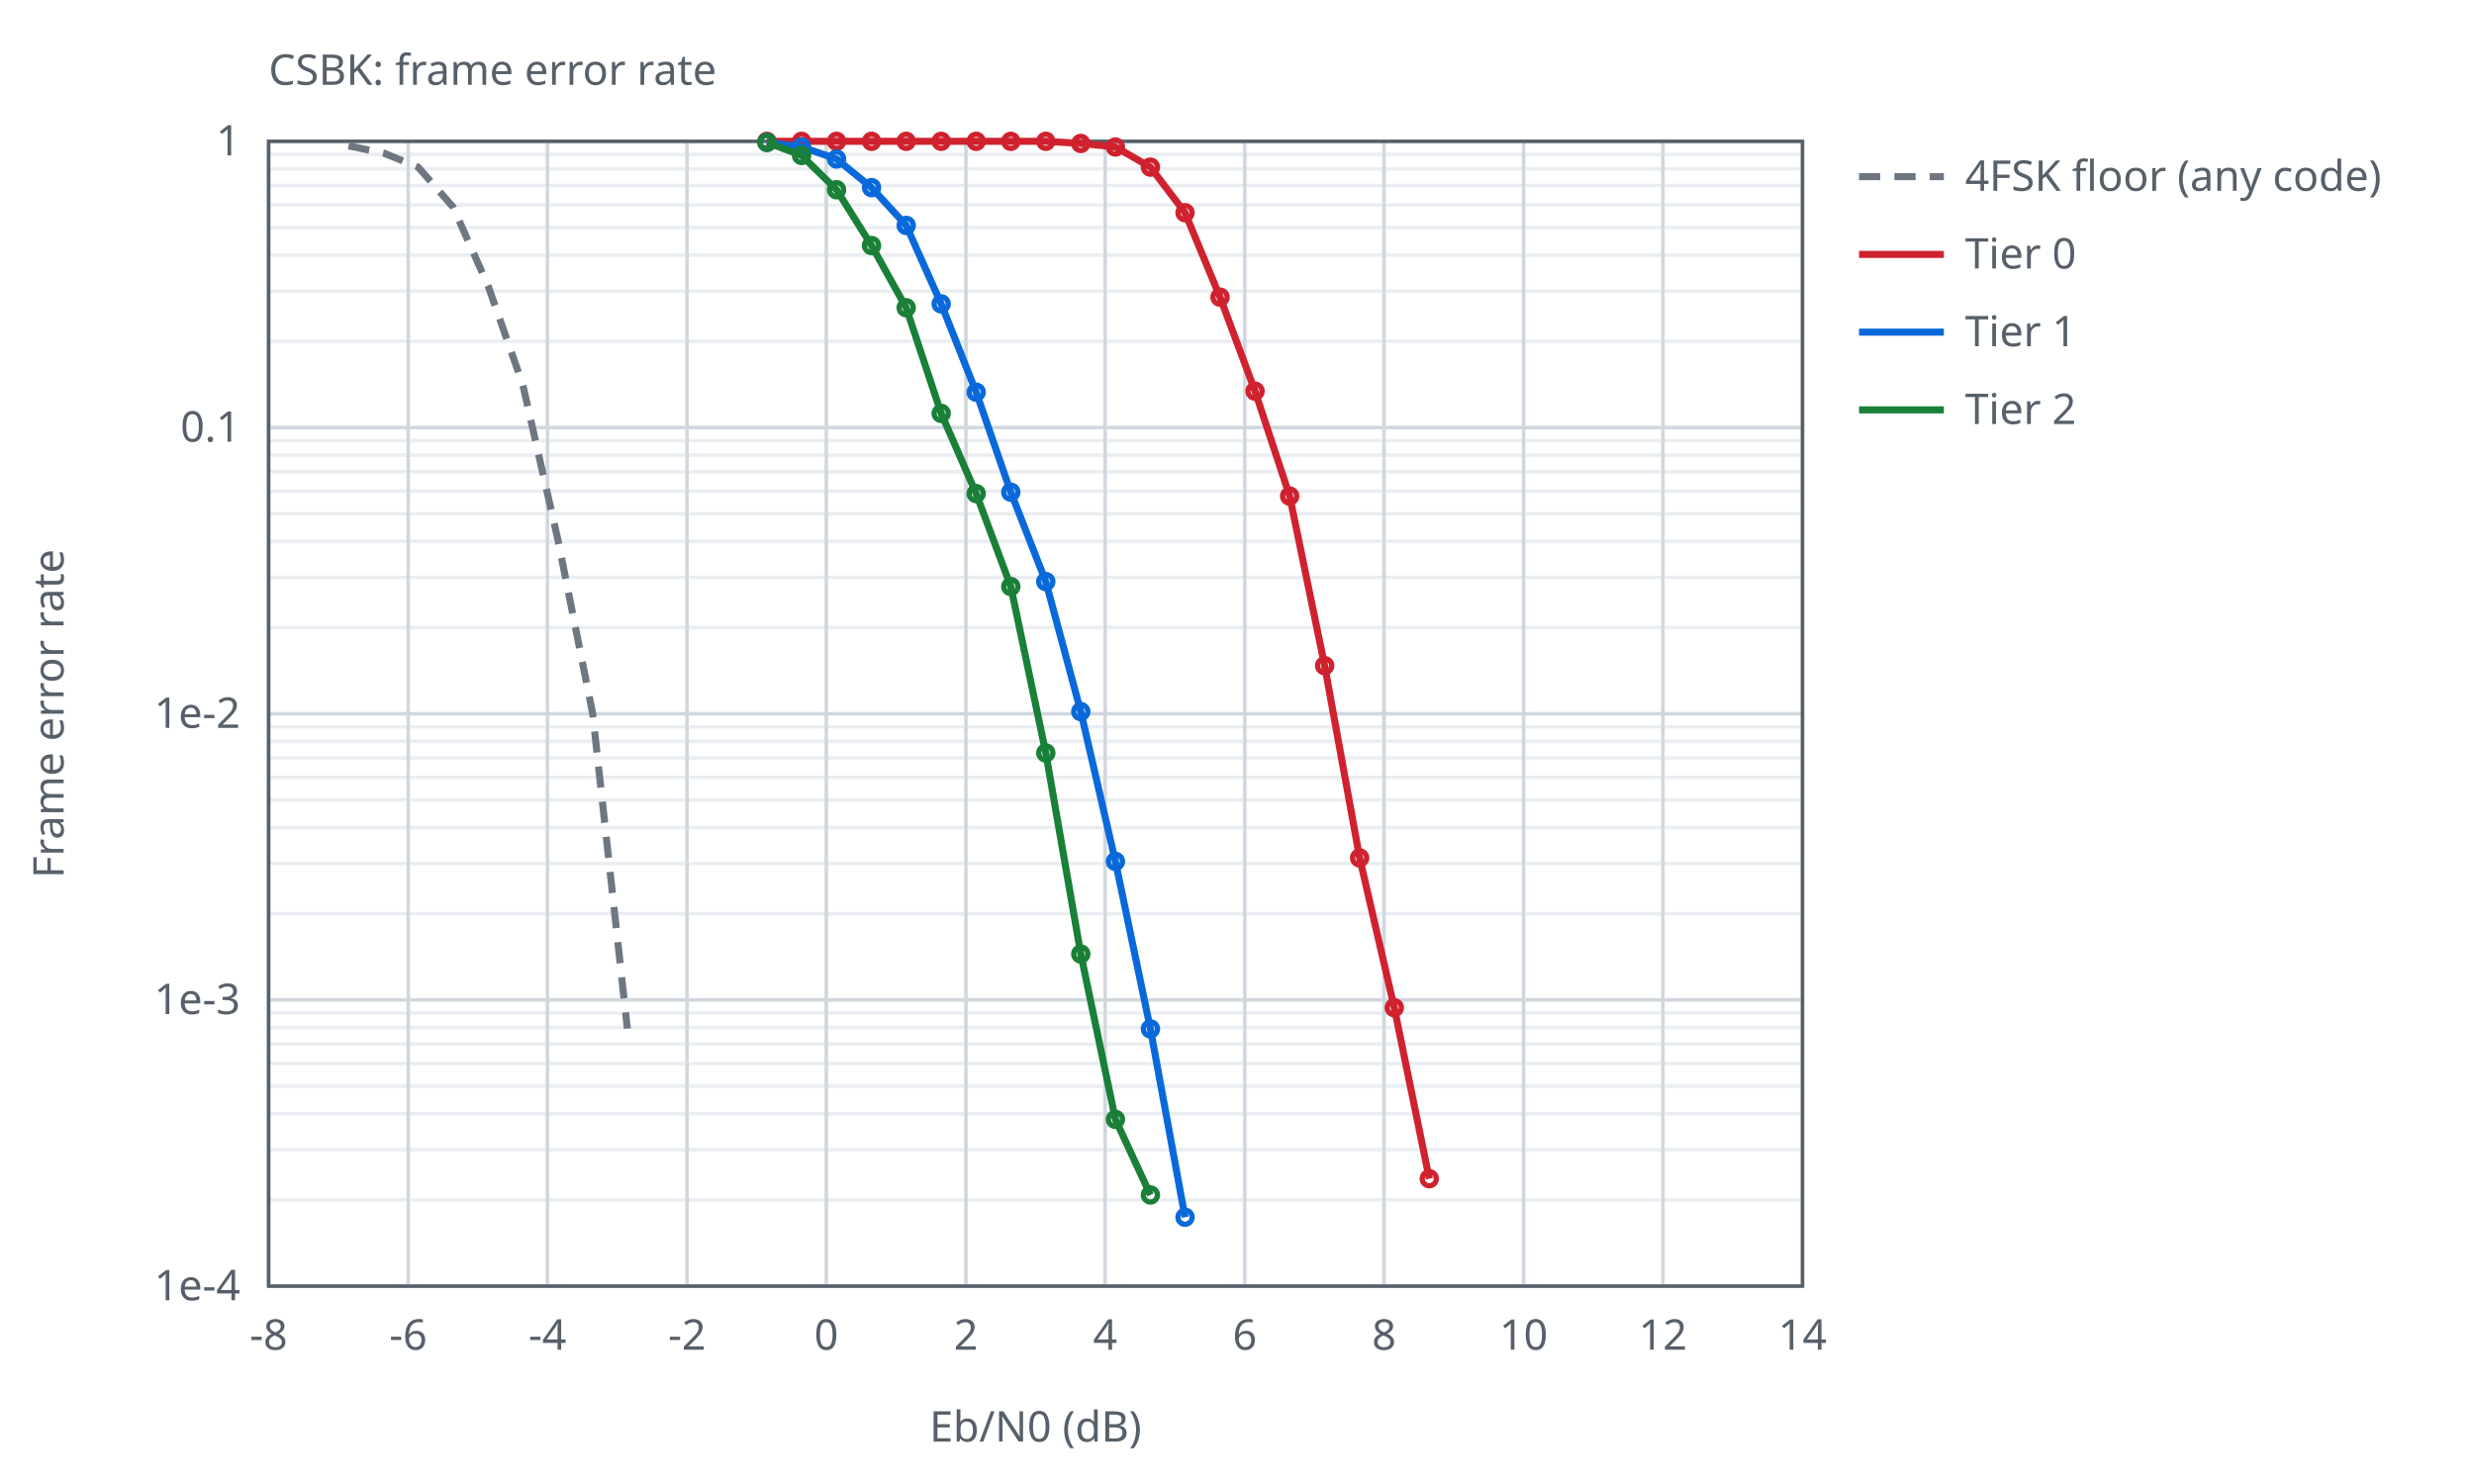
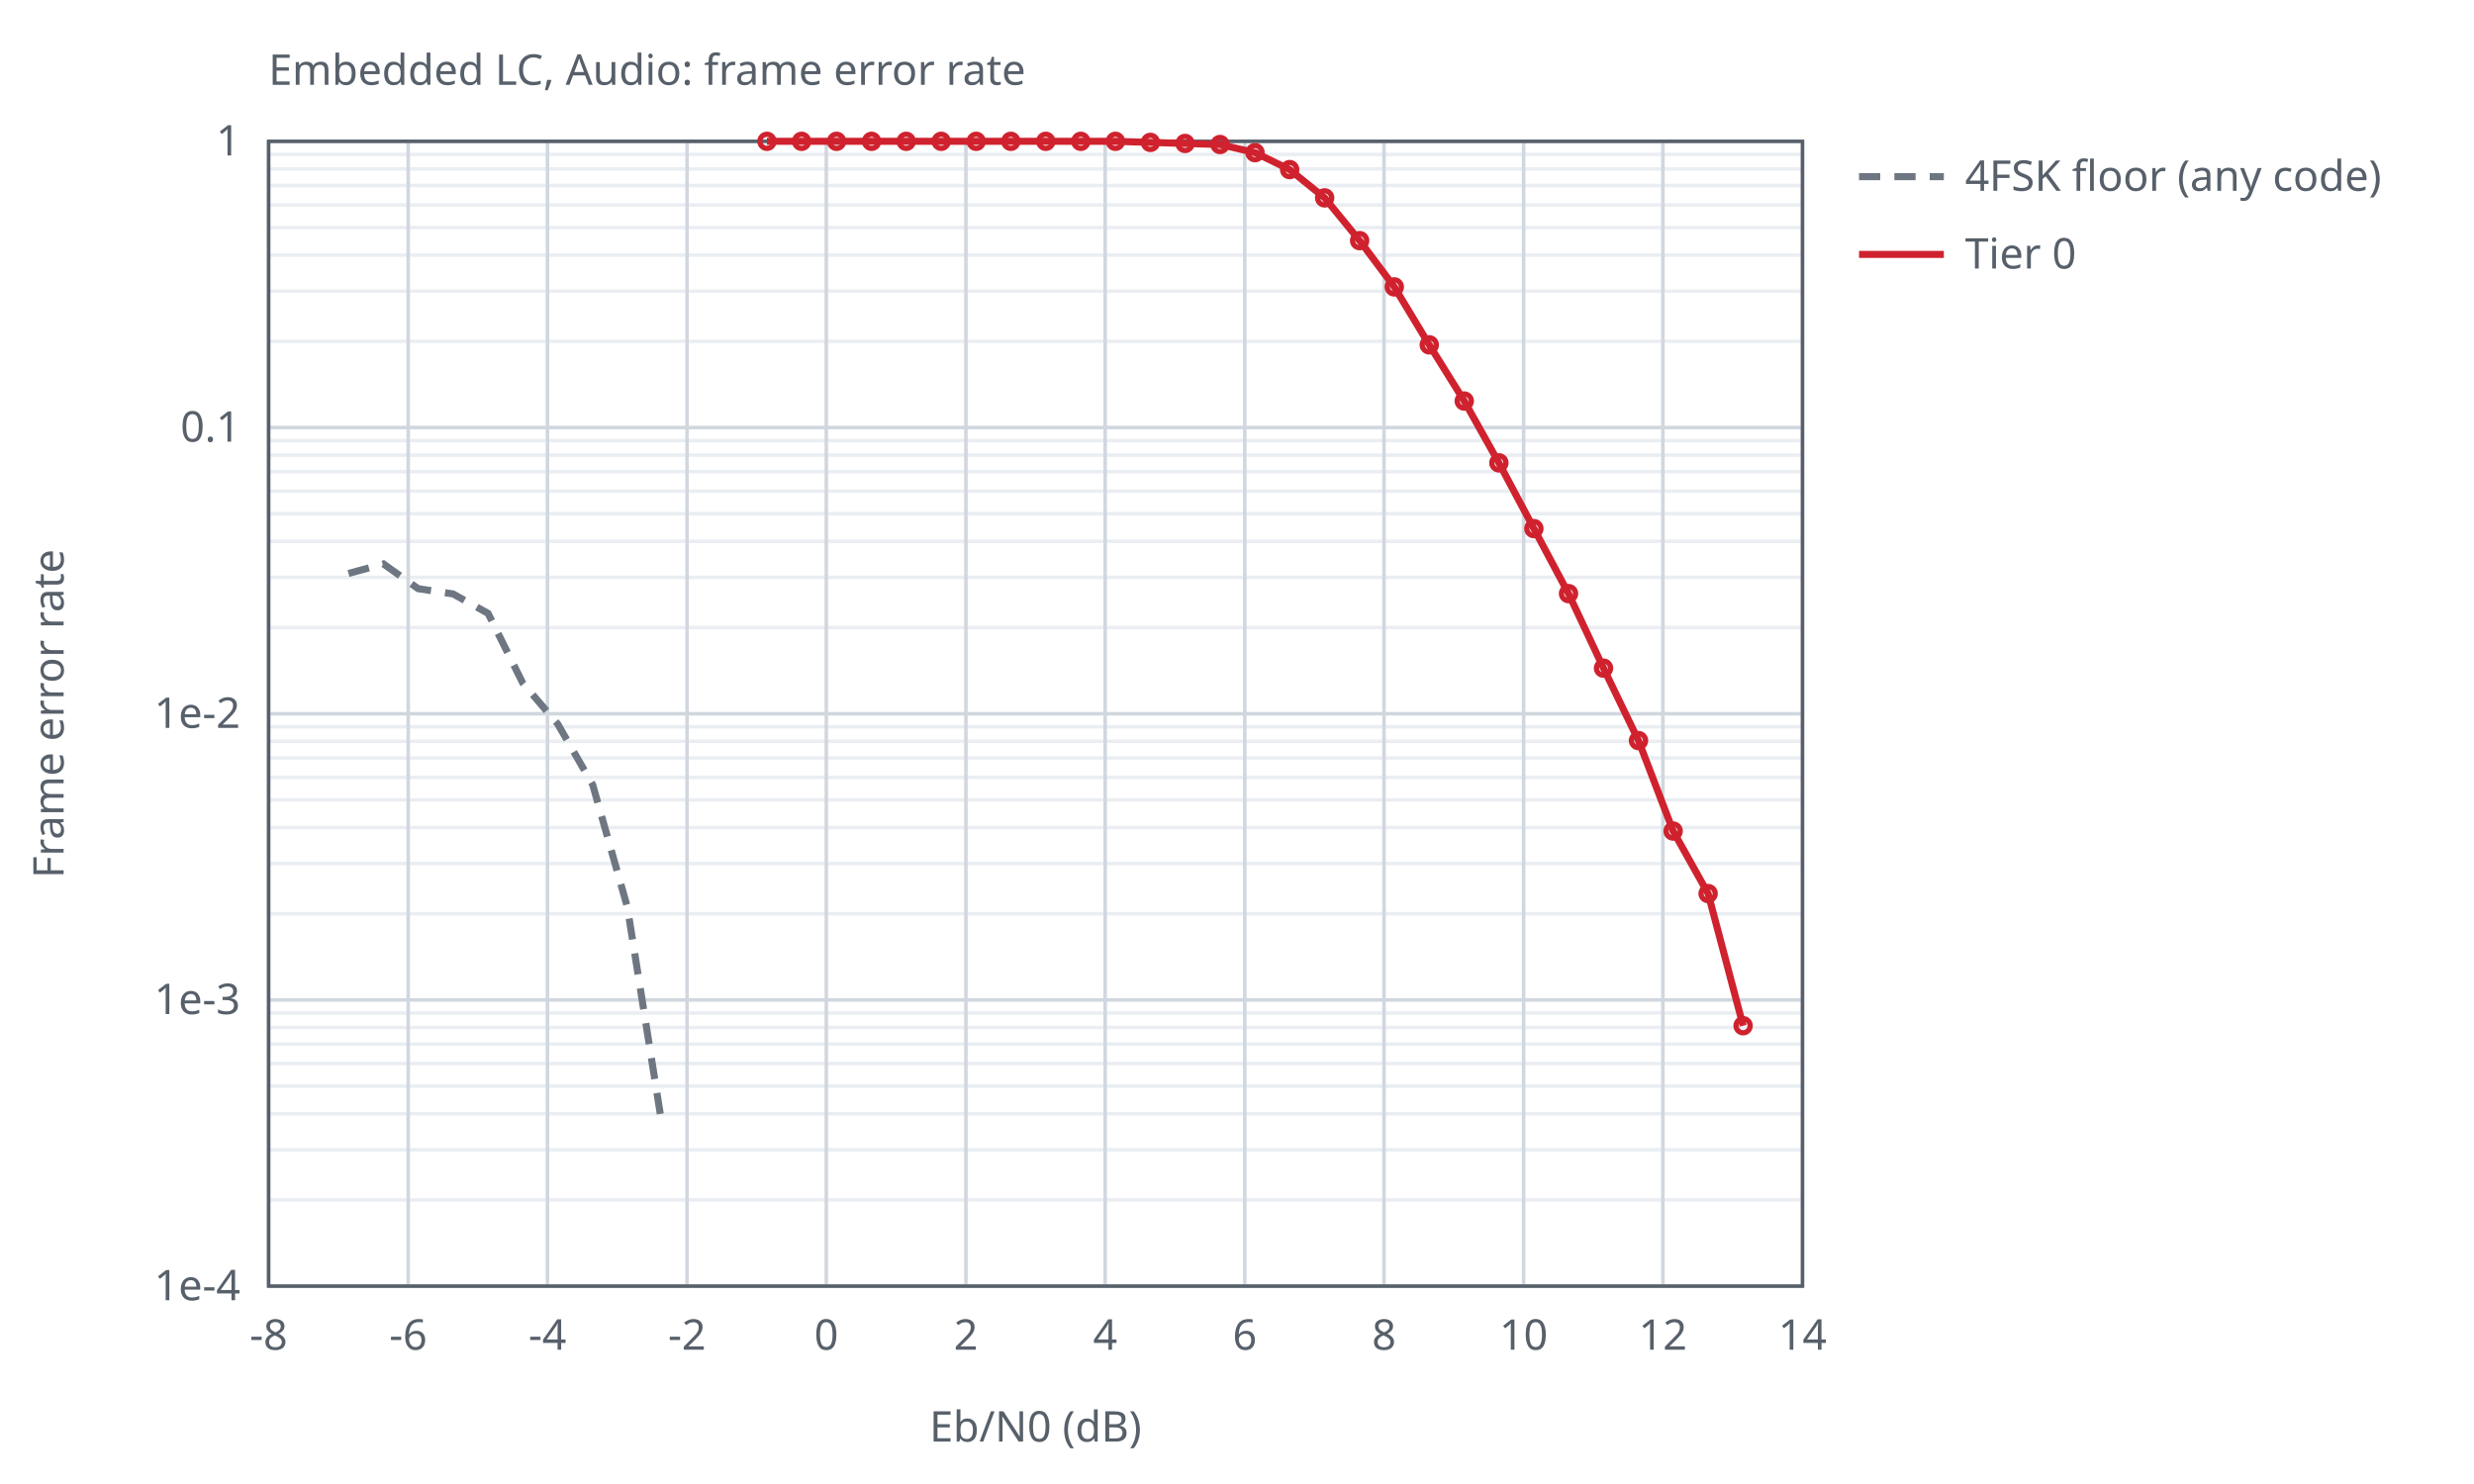
<svg xmlns="http://www.w3.org/2000/svg" width="700" height="420" viewBox="0 0 700 420">
  <style>text{font-family:sans-serif;font-size:12px;fill:#57606a}.ax{stroke:#57606a;stroke-width:1;fill:none}.gr{stroke:#d0d7de;stroke-width:1}.mi{stroke:#eaeef2;stroke-width:1}.r0{stroke:#6e7781}.r1{stroke:#bc4c00}.r2{stroke:#8250df}.s1{stroke:#cf222e}.s2{stroke:#0969da}.s3{stroke:#1a7f37}.l{fill:none;stroke-width:2}.p{fill:none;stroke-width:1.5}@media (prefers-color-scheme:dark){text{fill:#c9d1d9}.ax{stroke:#8b949e}.gr{stroke:#30363d}.mi{stroke:#21262d}.r0{stroke:#8b949e}.r1{stroke:#f0883e}.r2{stroke:#d2a8ff}.s1{stroke:#ff7b72}.s2{stroke:#58a6ff}.s3{stroke:#3fb950}}</style>
-   <text x="76.0" y="24">CSBK: frame error rate</text>
+   <text x="76.0" y="24">Embedded LC, Audio: frame error rate</text>
  <line class="mi" x1="76.0" y1="96.6" x2="510.0" y2="96.6" />
  <line class="mi" x1="76.0" y1="82.4" x2="510.0" y2="82.4" />
  <line class="mi" x1="76.0" y1="72.2" x2="510.0" y2="72.2" />
  <line class="mi" x1="76.0" y1="64.4" x2="510.0" y2="64.4" />
  <line class="mi" x1="76.0" y1="58.0" x2="510.0" y2="58.0" />
  <line class="mi" x1="76.0" y1="52.5" x2="510.0" y2="52.5" />
  <line class="mi" x1="76.0" y1="47.8" x2="510.0" y2="47.8" />
  <line class="mi" x1="76.0" y1="43.7" x2="510.0" y2="43.7" />
  <line class="mi" x1="76.0" y1="177.6" x2="510.0" y2="177.6" />
  <line class="mi" x1="76.0" y1="163.4" x2="510.0" y2="163.4" />
  <line class="mi" x1="76.0" y1="153.2" x2="510.0" y2="153.2" />
  <line class="mi" x1="76.0" y1="145.4" x2="510.0" y2="145.4" />
  <line class="mi" x1="76.0" y1="139.0" x2="510.0" y2="139.0" />
  <line class="mi" x1="76.0" y1="133.5" x2="510.0" y2="133.5" />
  <line class="mi" x1="76.0" y1="128.8" x2="510.0" y2="128.8" />
  <line class="mi" x1="76.0" y1="124.7" x2="510.0" y2="124.7" />
  <line class="mi" x1="76.0" y1="258.6" x2="510.0" y2="258.6" />
  <line class="mi" x1="76.0" y1="244.4" x2="510.0" y2="244.4" />
  <line class="mi" x1="76.0" y1="234.2" x2="510.0" y2="234.2" />
  <line class="mi" x1="76.0" y1="226.4" x2="510.0" y2="226.4" />
  <line class="mi" x1="76.0" y1="220.0" x2="510.0" y2="220.0" />
  <line class="mi" x1="76.0" y1="214.5" x2="510.0" y2="214.5" />
  <line class="mi" x1="76.0" y1="209.8" x2="510.0" y2="209.8" />
  <line class="mi" x1="76.0" y1="205.7" x2="510.0" y2="205.7" />
  <line class="mi" x1="76.0" y1="339.6" x2="510.0" y2="339.6" />
  <line class="mi" x1="76.0" y1="325.4" x2="510.0" y2="325.4" />
  <line class="mi" x1="76.0" y1="315.2" x2="510.0" y2="315.2" />
  <line class="mi" x1="76.0" y1="307.4" x2="510.0" y2="307.4" />
  <line class="mi" x1="76.0" y1="301.0" x2="510.0" y2="301.0" />
  <line class="mi" x1="76.0" y1="295.5" x2="510.0" y2="295.5" />
  <line class="mi" x1="76.0" y1="290.8" x2="510.0" y2="290.8" />
  <line class="mi" x1="76.0" y1="286.7" x2="510.0" y2="286.7" />
  <line class="gr" x1="76.0" y1="364.0" x2="76.0" y2="40.0" />
  <text x="76.0" y="382.0" text-anchor="middle">-8</text>
  <line class="gr" x1="115.5" y1="364.0" x2="115.5" y2="40.0" />
  <text x="115.5" y="382.0" text-anchor="middle">-6</text>
  <line class="gr" x1="154.9" y1="364.0" x2="154.9" y2="40.0" />
  <text x="154.9" y="382.0" text-anchor="middle">-4</text>
  <line class="gr" x1="194.4" y1="364.0" x2="194.4" y2="40.0" />
  <text x="194.4" y="382.0" text-anchor="middle">-2</text>
  <line class="gr" x1="233.8" y1="364.0" x2="233.8" y2="40.0" />
  <text x="233.8" y="382.0" text-anchor="middle">0</text>
  <line class="gr" x1="273.3" y1="364.0" x2="273.3" y2="40.0" />
  <text x="273.3" y="382.0" text-anchor="middle">2</text>
  <line class="gr" x1="312.7" y1="364.0" x2="312.7" y2="40.0" />
  <text x="312.7" y="382.0" text-anchor="middle">4</text>
  <line class="gr" x1="352.2" y1="364.0" x2="352.2" y2="40.0" />
  <text x="352.2" y="382.0" text-anchor="middle">6</text>
  <line class="gr" x1="391.6" y1="364.0" x2="391.6" y2="40.0" />
  <text x="391.6" y="382.0" text-anchor="middle">8</text>
  <line class="gr" x1="431.1" y1="364.0" x2="431.1" y2="40.0" />
  <text x="431.1" y="382.0" text-anchor="middle">10</text>
  <line class="gr" x1="470.5" y1="364.0" x2="470.5" y2="40.0" />
  <text x="470.5" y="382.0" text-anchor="middle">12</text>
  <line class="gr" x1="510.0" y1="364.0" x2="510.0" y2="40.0" />
  <text x="510.0" y="382.0" text-anchor="middle">14</text>
  <line class="gr" x1="76.0" y1="40.0" x2="510.0" y2="40.0" />
  <text x="68.0" y="44.0" text-anchor="end">1</text>
  <line class="gr" x1="76.0" y1="121.0" x2="510.0" y2="121.0" />
  <text x="68.0" y="125.0" text-anchor="end">0.1</text>
  <line class="gr" x1="76.0" y1="202.0" x2="510.0" y2="202.0" />
  <text x="68.0" y="206.0" text-anchor="end">1e-2</text>
  <line class="gr" x1="76.0" y1="283.0" x2="510.0" y2="283.0" />
  <text x="68.0" y="287.0" text-anchor="end">1e-3</text>
  <line class="gr" x1="76.0" y1="364.0" x2="510.0" y2="364.0" />
  <text x="68.0" y="368.0" text-anchor="end">1e-4</text>
  <rect class="ax" x="76.0" y="40.0" width="434.0" height="324.0" />
  <text x="293.0" y="408.0" text-anchor="middle">Eb/N0 (dB)</text>
  <text x="18" y="202.0" text-anchor="middle" transform="rotate(-90 18 202.0)">Frame error rate</text>
-   <path class="l r0" stroke-dasharray="6 4" d="M98.6,41.3 L108.5,43.3 L118.3,47.3 L128.2,58.6 L138.1,80.9 L147.9,108.8 L157.8,152.5 L167.7,202.0 L177.5,291.1" />
+   <path class="l r0" stroke-dasharray="6 4" d="M98.6,162.3 L108.5,159.6 L118.3,166.6 L128.2,168.1 L138.1,173.6 L147.9,193.3 L157.8,204.9 L167.7,222.1 L177.5,256.7 L187.4,318.9" />
  <line class="l r0" stroke-dasharray="6 4" x1="526.0" y1="50.0" x2="550.0" y2="50.0" />
  <text x="556.0" y="54.0">4FSK floor (any code)</text>
-   <path class="l s1" d="M217.0,40.0 L226.8,40.0 L236.7,40.0 L246.6,40.0 L256.4,40.0 L266.3,40.0 L276.2,40.0 L286.0,40.0 L295.9,40.0 L305.8,40.6 L315.6,41.6 L325.5,47.3 L335.3,60.2 L345.2,84.1 L355.1,110.7 L364.9,140.4 L374.8,188.4 L384.7,242.8 L394.5,285.2 L404.4,333.6" />
+   <path class="l s1" d="M217.0,40.0 L226.8,40.0 L236.7,40.0 L246.6,40.0 L256.4,40.0 L266.3,40.0 L276.2,40.0 L286.0,40.0 L295.9,40.0 L305.8,40.0 L315.6,40.0 L325.5,40.3 L335.3,40.6 L345.2,40.9 L355.1,43.2 L364.9,48.0 L374.8,56.0 L384.7,68.1 L394.5,81.2 L404.4,97.6 L414.3,113.5 L424.1,131.0 L434.0,149.6 L443.8,168.0 L453.7,189.1 L463.6,209.6 L473.4,235.2 L483.3,252.9 L493.2,290.3" />
  <circle class="p s1" cx="217.0" cy="40.0" r="2" />
  <circle class="p s1" cx="226.8" cy="40.0" r="2" />
  <circle class="p s1" cx="236.7" cy="40.0" r="2" />
  <circle class="p s1" cx="246.6" cy="40.0" r="2" />
  <circle class="p s1" cx="256.4" cy="40.0" r="2" />
  <circle class="p s1" cx="266.3" cy="40.0" r="2" />
  <circle class="p s1" cx="276.2" cy="40.0" r="2" />
  <circle class="p s1" cx="286.0" cy="40.0" r="2" />
  <circle class="p s1" cx="295.9" cy="40.0" r="2" />
-   <circle class="p s1" cx="305.8" cy="40.6" r="2" />
-   <circle class="p s1" cx="315.6" cy="41.6" r="2" />
-   <circle class="p s1" cx="325.5" cy="47.3" r="2" />
-   <circle class="p s1" cx="335.3" cy="60.2" r="2" />
-   <circle class="p s1" cx="345.2" cy="84.1" r="2" />
-   <circle class="p s1" cx="355.1" cy="110.7" r="2" />
-   <circle class="p s1" cx="364.9" cy="140.4" r="2" />
-   <circle class="p s1" cx="374.8" cy="188.4" r="2" />
-   <circle class="p s1" cx="384.7" cy="242.8" r="2" />
-   <circle class="p s1" cx="394.5" cy="285.2" r="2" />
-   <circle class="p s1" cx="404.4" cy="333.6" r="2" />
+   <circle class="p s1" cx="305.8" cy="40.0" r="2" />
+   <circle class="p s1" cx="315.6" cy="40.0" r="2" />
+   <circle class="p s1" cx="325.5" cy="40.3" r="2" />
+   <circle class="p s1" cx="335.3" cy="40.6" r="2" />
+   <circle class="p s1" cx="345.2" cy="40.9" r="2" />
+   <circle class="p s1" cx="355.1" cy="43.2" r="2" />
+   <circle class="p s1" cx="364.9" cy="48.0" r="2" />
+   <circle class="p s1" cx="374.8" cy="56.0" r="2" />
+   <circle class="p s1" cx="384.7" cy="68.1" r="2" />
+   <circle class="p s1" cx="394.5" cy="81.2" r="2" />
+   <circle class="p s1" cx="404.4" cy="97.6" r="2" />
+   <circle class="p s1" cx="414.3" cy="113.5" r="2" />
+   <circle class="p s1" cx="424.1" cy="131.0" r="2" />
+   <circle class="p s1" cx="434.0" cy="149.6" r="2" />
+   <circle class="p s1" cx="443.8" cy="168.0" r="2" />
+   <circle class="p s1" cx="453.7" cy="189.1" r="2" />
+   <circle class="p s1" cx="463.6" cy="209.6" r="2" />
+   <circle class="p s1" cx="473.4" cy="235.2" r="2" />
+   <circle class="p s1" cx="483.3" cy="252.9" r="2" />
+   <circle class="p s1" cx="493.2" cy="290.3" r="2" />
  <line class="l s1" x1="526.0" y1="72.0" x2="550.0" y2="72.0" />
  <text x="556.0" y="76.0">Tier 0</text>
-   <path class="l s2" d="M217.0,40.3 L226.8,41.6 L236.7,45.0 L246.6,53.1 L256.4,63.8 L266.3,86.0 L276.2,111.0 L286.0,139.3 L295.9,164.6 L305.8,201.4 L315.6,243.8 L325.5,291.2 L335.3,344.5" />
-   <circle class="p s2" cx="217.0" cy="40.3" r="2" />
-   <circle class="p s2" cx="226.8" cy="41.6" r="2" />
-   <circle class="p s2" cx="236.7" cy="45.0" r="2" />
-   <circle class="p s2" cx="246.6" cy="53.1" r="2" />
-   <circle class="p s2" cx="256.4" cy="63.8" r="2" />
-   <circle class="p s2" cx="266.3" cy="86.0" r="2" />
-   <circle class="p s2" cx="276.2" cy="111.0" r="2" />
-   <circle class="p s2" cx="286.0" cy="139.3" r="2" />
-   <circle class="p s2" cx="295.9" cy="164.6" r="2" />
-   <circle class="p s2" cx="305.8" cy="201.4" r="2" />
-   <circle class="p s2" cx="315.6" cy="243.8" r="2" />
-   <circle class="p s2" cx="325.5" cy="291.2" r="2" />
-   <circle class="p s2" cx="335.3" cy="344.5" r="2" />
-   <line class="l s2" x1="526.0" y1="94.0" x2="550.0" y2="94.0" />
-   <text x="556.0" y="98.0">Tier 1</text>
-   <path class="l s3" d="M217.0,40.3 L226.8,44.0 L236.7,53.7 L246.6,69.5 L256.4,87.1 L266.3,117.0 L276.2,139.7 L286.0,166.0 L295.9,213.1 L305.8,270.0 L315.6,316.8 L325.5,338.2" />
-   <circle class="p s3" cx="217.0" cy="40.3" r="2" />
-   <circle class="p s3" cx="226.8" cy="44.0" r="2" />
-   <circle class="p s3" cx="236.7" cy="53.7" r="2" />
-   <circle class="p s3" cx="246.6" cy="69.5" r="2" />
-   <circle class="p s3" cx="256.4" cy="87.1" r="2" />
-   <circle class="p s3" cx="266.3" cy="117.0" r="2" />
-   <circle class="p s3" cx="276.2" cy="139.7" r="2" />
-   <circle class="p s3" cx="286.0" cy="166.0" r="2" />
-   <circle class="p s3" cx="295.9" cy="213.1" r="2" />
-   <circle class="p s3" cx="305.8" cy="270.0" r="2" />
-   <circle class="p s3" cx="315.6" cy="316.8" r="2" />
-   <circle class="p s3" cx="325.5" cy="338.2" r="2" />
-   <line class="l s3" x1="526.0" y1="116.0" x2="550.0" y2="116.0" />
-   <text x="556.0" y="120.0">Tier 2</text>
</svg>
